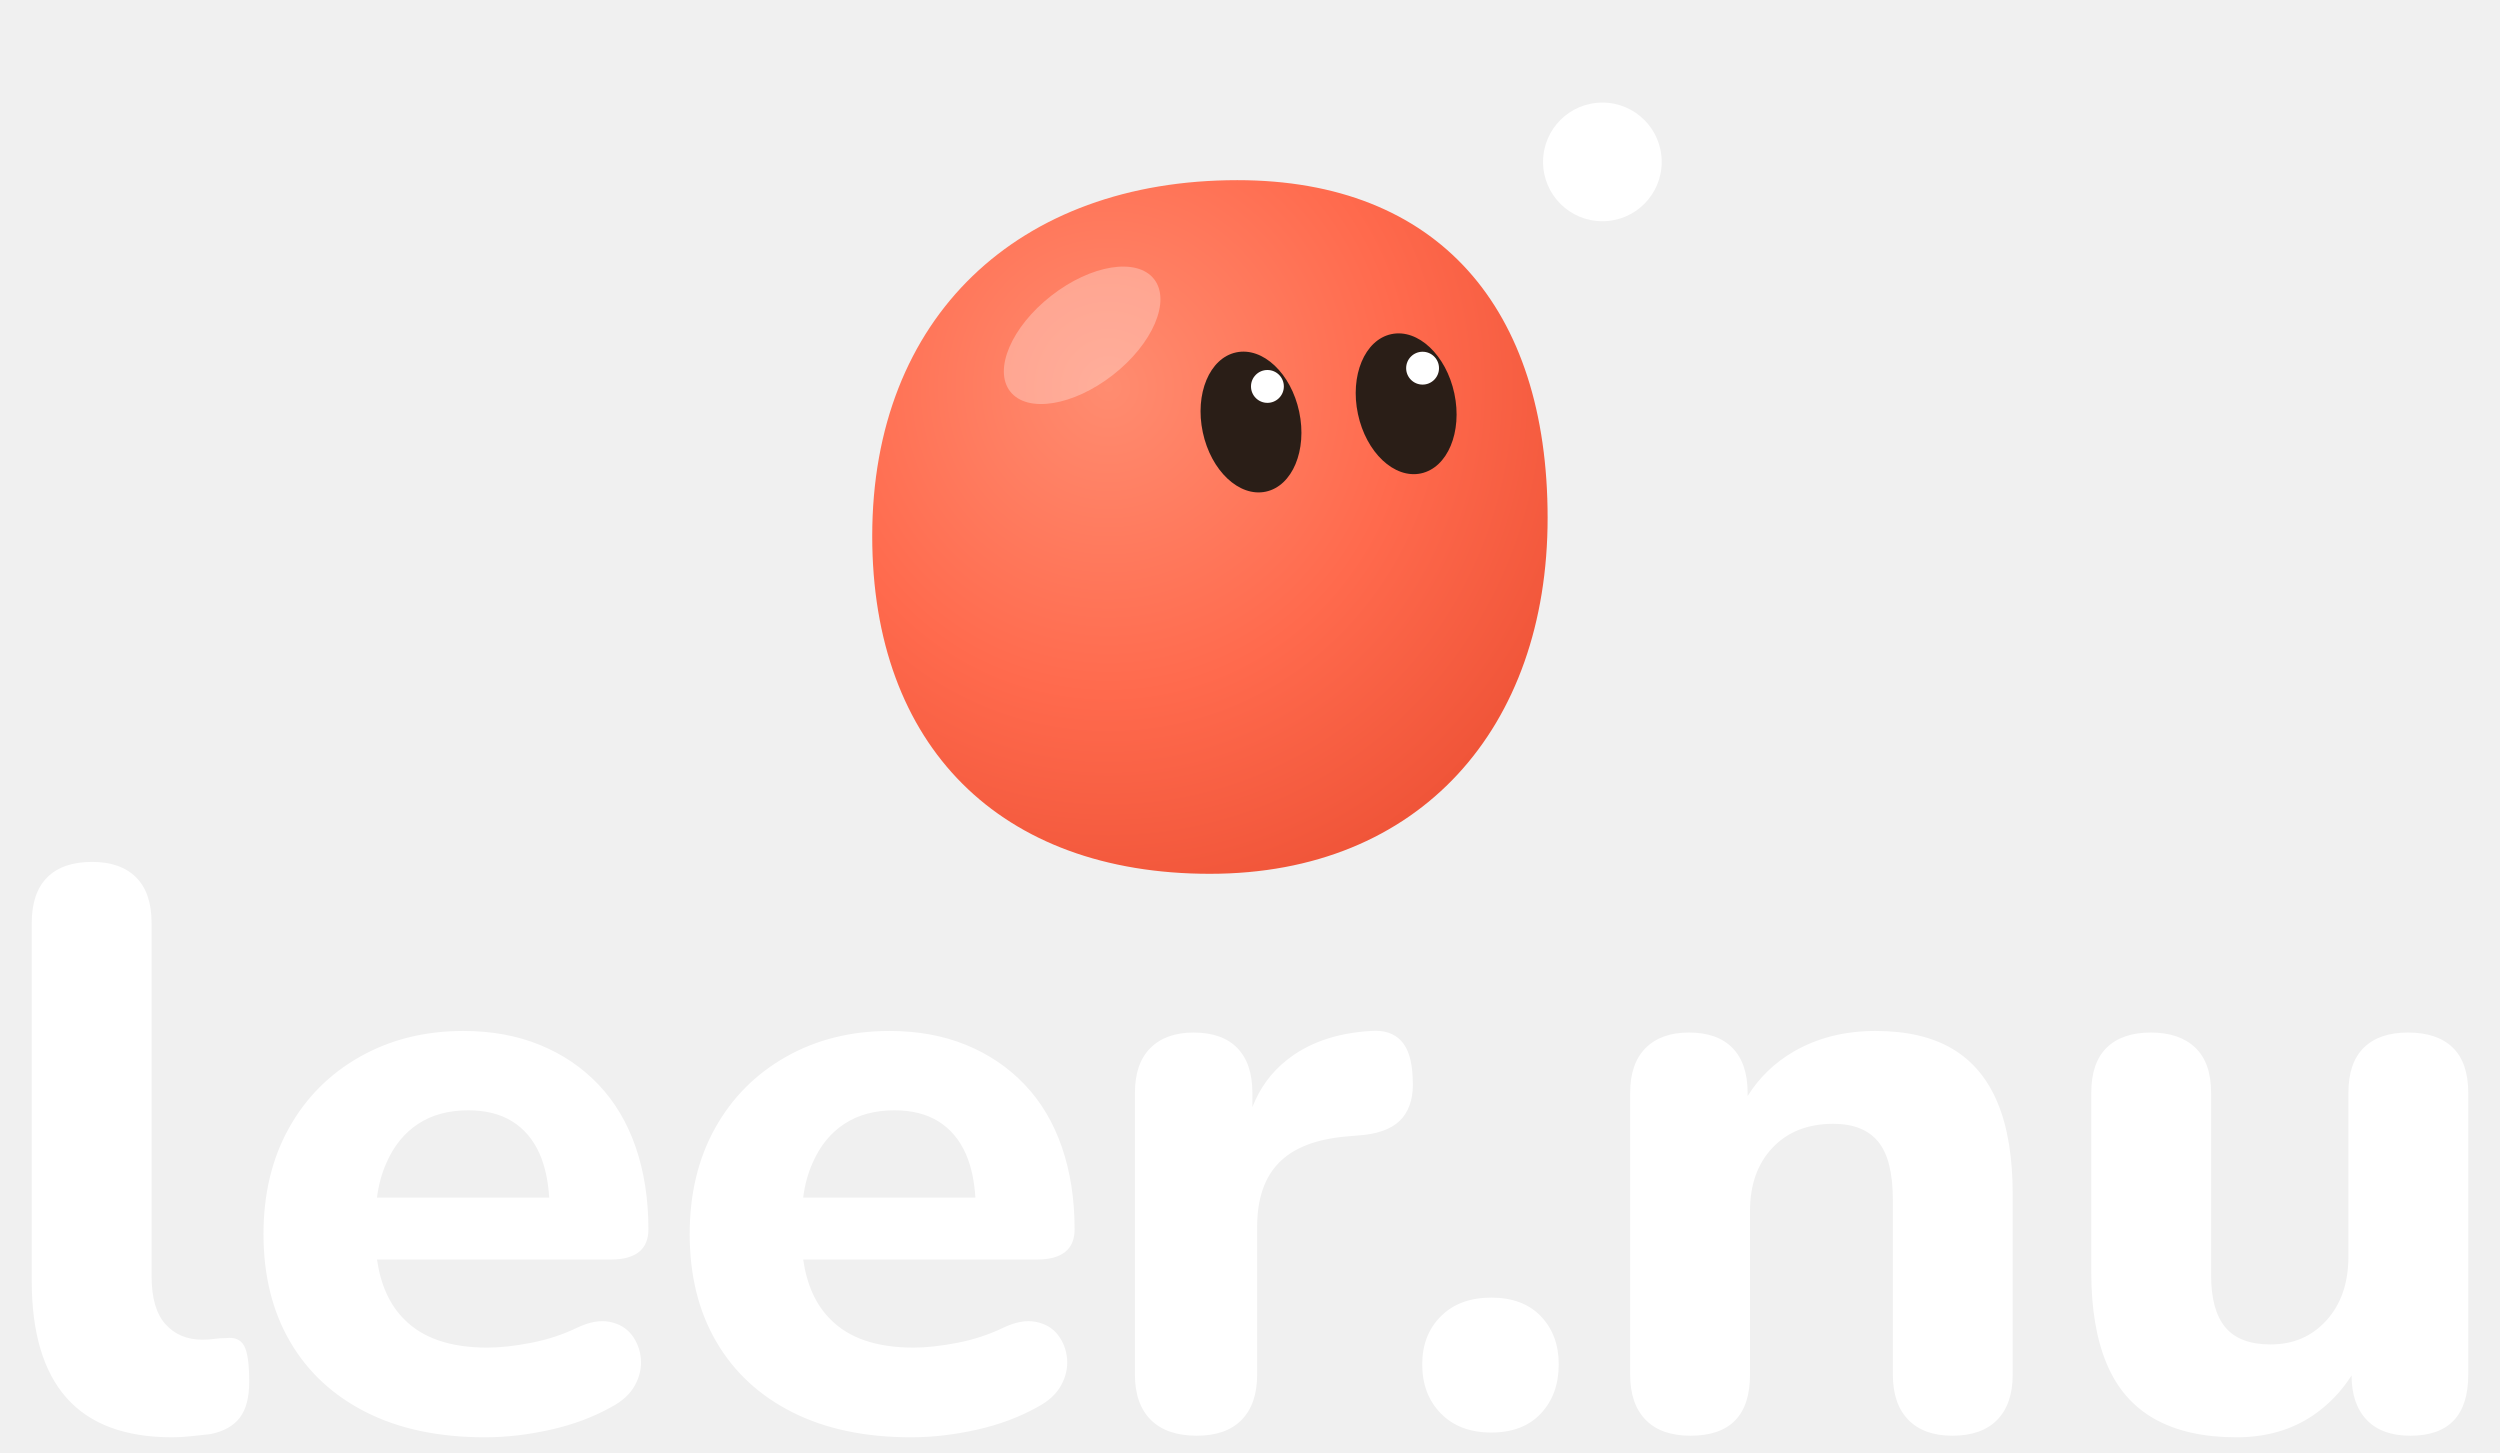
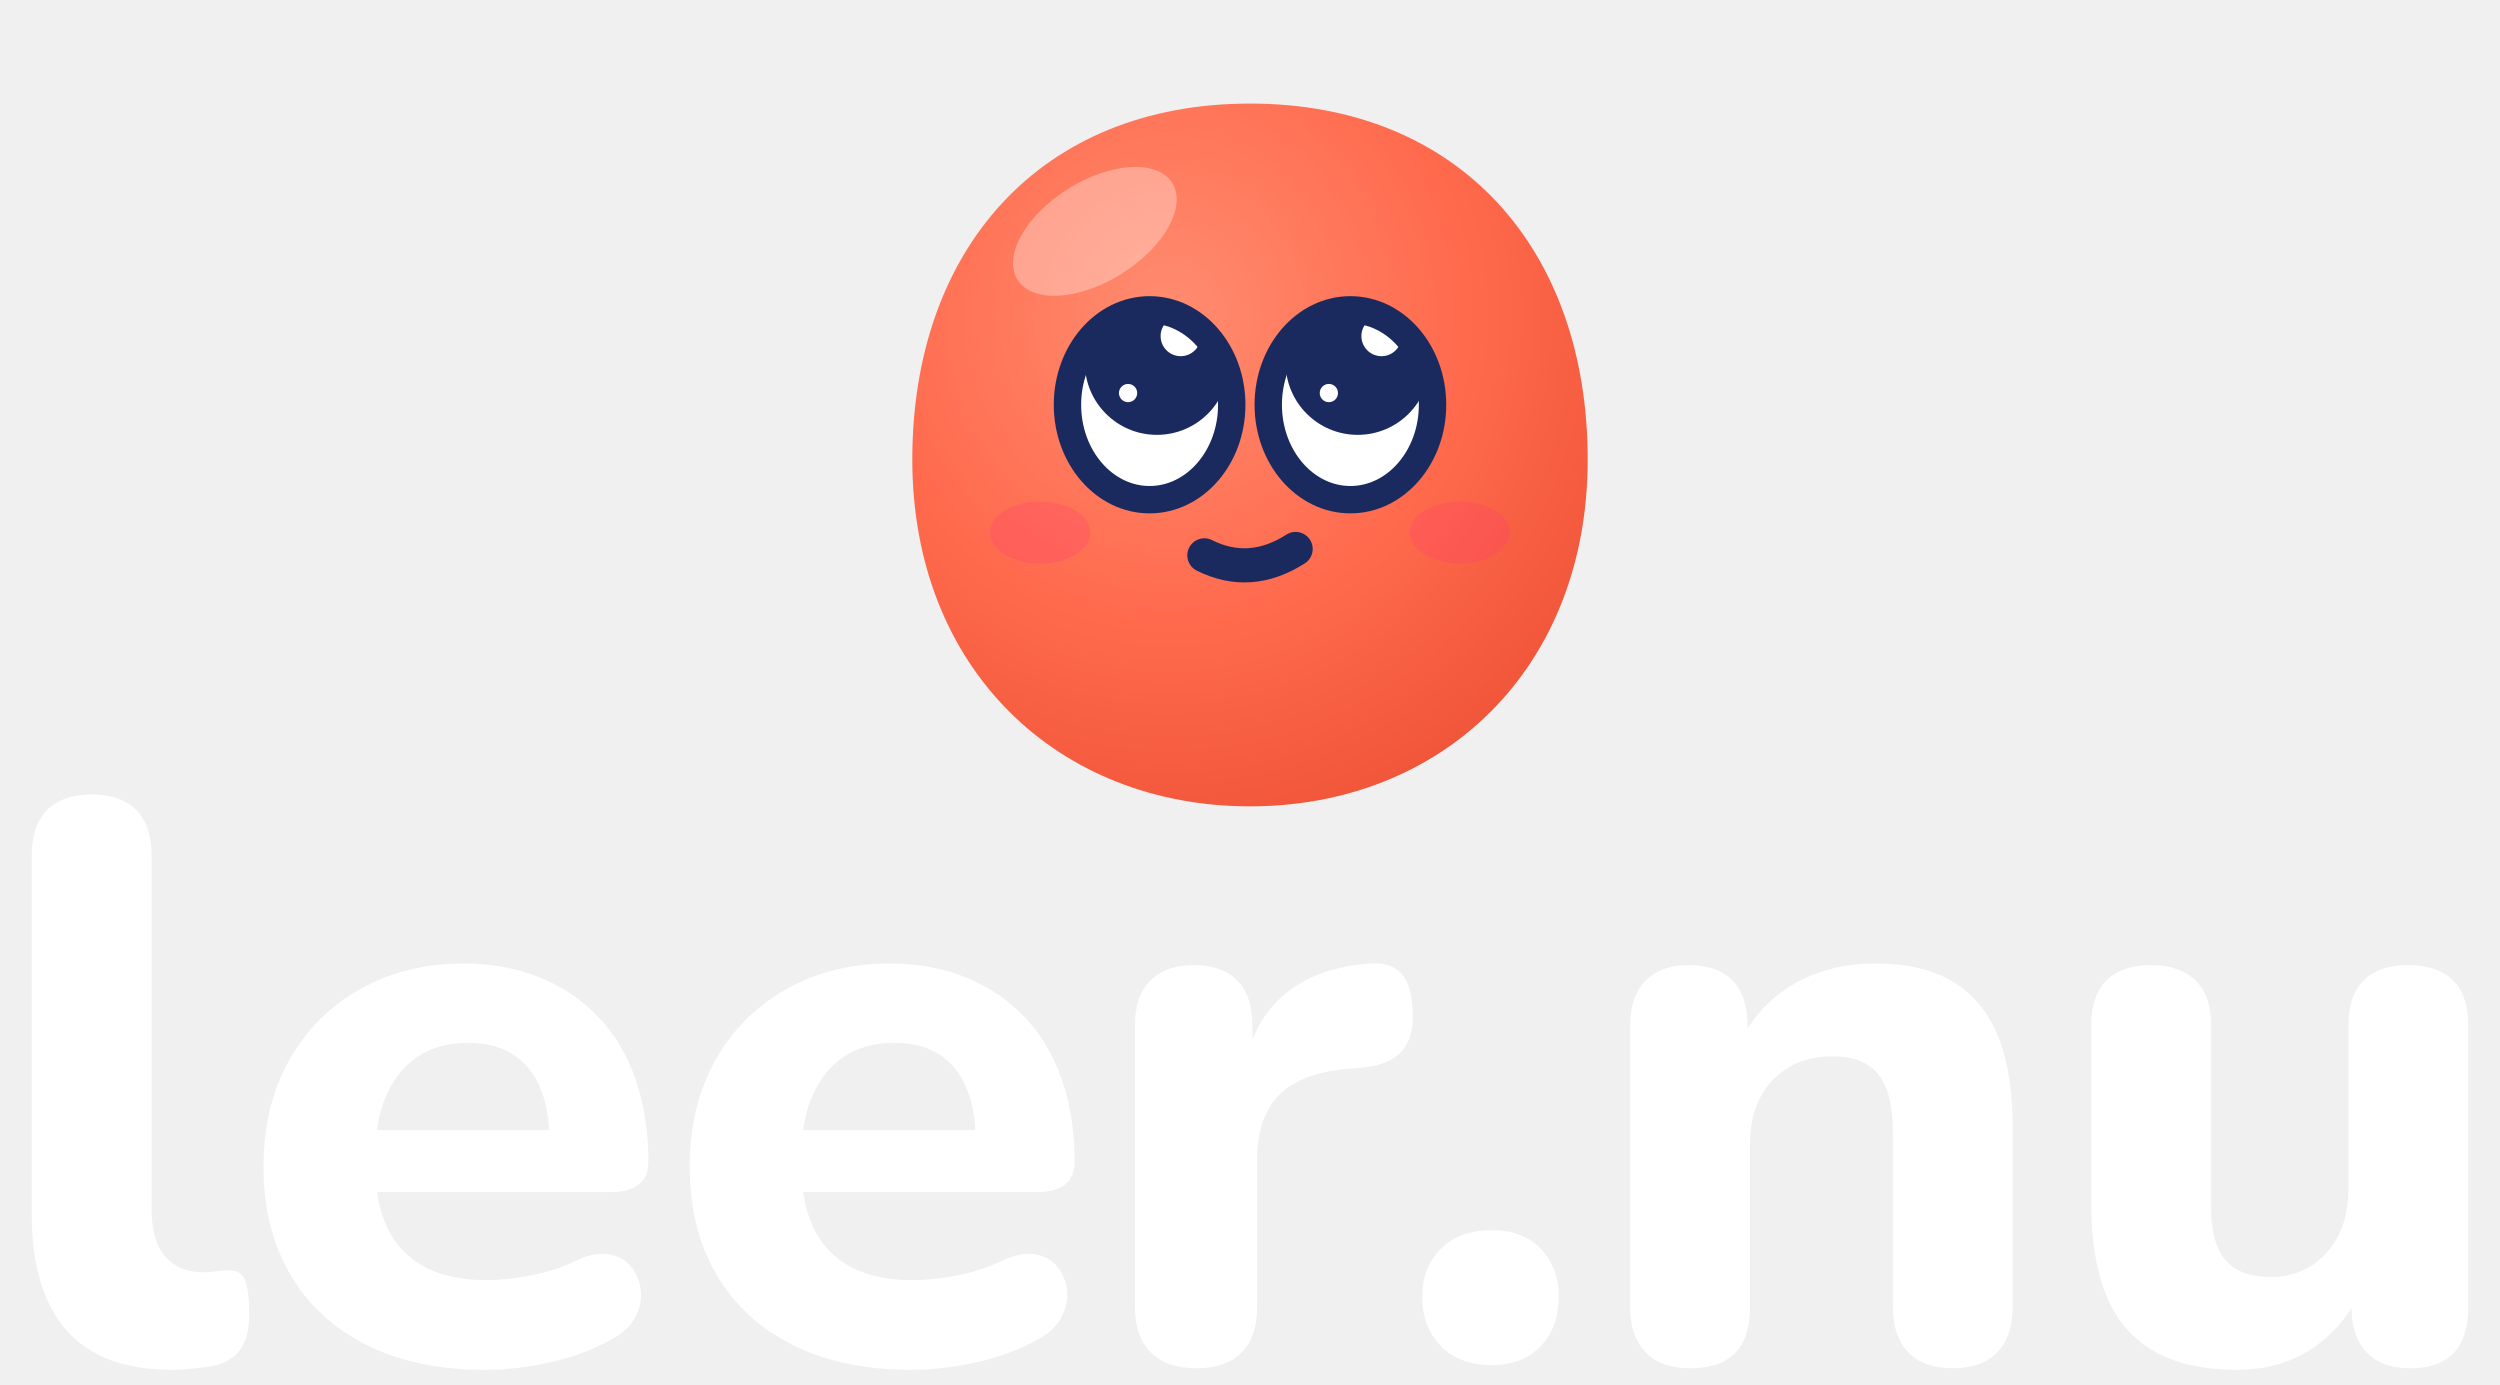
- <svg xmlns="http://www.w3.org/2000/svg" viewBox="-40 -1800 3150 1830" role="img" aria-label="leer.nu">
-   <g transform="translate(990 -1780) scale(11.5)">
+ <svg xmlns="http://www.w3.org/2000/svg" viewBox="-40 -1715 3150 1745" role="img" aria-label="leer.nu">
+   <g transform="translate(960 -1780) scale(11.5)">
    <defs>
-       <radialGradient id="lg8" cx="35%" cy="30%" r="80%">
+       <radialGradient id="b6" cx="38%" cy="30%" r="80%">
        <stop offset="0" stop-color="#FF8C70" />
        <stop offset=".55" stop-color="#FF6A4D" />
        <stop offset="1" stop-color="#EE5236" />
      </radialGradient>
    </defs>
-     <path d="M46 18C68 18 80 32 80 55C80 78 66 94 43 94C20 94 6 80 6 57C6 33 22 18 46 18Z" fill="url(#lg8)" />
-     <ellipse cx="29" cy="35" rx="10" ry="5.5" transform="rotate(-38 29 35)" fill="#fff" opacity=".3" />
-     <g class="eyes">
-       <ellipse cx="47.5" cy="44.5" rx="5.4" ry="7.8" transform="rotate(-12 47.5 44.5)" fill="#2A1E17" />
-       <ellipse cx="64.5" cy="42.5" rx="5.4" ry="7.8" transform="rotate(-12 64.5 42.5)" fill="#2A1E17" />
-       <circle cx="49.3" cy="40.6" r="1.8" fill="#fff" />
-       <circle cx="66.3" cy="38.6" r="1.8" fill="#fff" />
+     <g class="lijf">
+       <path d="M50 17C73 17 87 33 87 56C87 79 71 94 50 94C29 94 13 79 13 56C13 33 27 17 50 17Z" fill="url(#b6)" />
+       <ellipse cx="33" cy="31" rx="10" ry="5.5" transform="rotate(-32 33 31)" fill="#fff" opacity=".32" />
+       <ellipse cx="27" cy="64" rx="5.5" ry="3.4" fill="#FF3D6E" opacity=".28" />
+       <ellipse cx="73" cy="64" rx="5.5" ry="3.4" fill="#FF3D6E" opacity=".28" />
+       <g class="face">
+         <g class="eye">
+           <clipPath id="o6_39">
+             <ellipse cx="39" cy="50" rx="9" ry="10.4" />
+           </clipPath>
+           <ellipse cx="39" cy="50" rx="9" ry="10.4" fill="#fff" />
+           <g clip-path="url(#o6_39)">
+             <g class="pupil">
+               <circle cx="39.8" cy="45.4" r="7.897" fill="#1B2A5E" />
+               <circle cx="42.406" cy="42.478" r="2.2" fill="#fff" />
+               <circle cx="36.641" cy="48.717" r="1" fill="#fff" />
+             </g>
+           </g>
+           <ellipse cx="39" cy="50" rx="9" ry="10.4" fill="none" stroke="#1B2A5E" stroke-width="3" />
+         </g>
+         <g class="eye">
+           <clipPath id="o6_61">
+             <ellipse cx="61" cy="50" rx="9" ry="10.4" />
+           </clipPath>
+           <ellipse cx="61" cy="50" rx="9" ry="10.4" fill="#fff" />
+           <g clip-path="url(#o6_61)">
+             <g class="pupil">
+               <circle cx="61.8" cy="45.4" r="7.897" fill="#1B2A5E" />
+               <circle cx="64.406" cy="42.478" r="2.2" fill="#fff" />
+               <circle cx="58.641" cy="48.717" r="1" fill="#fff" />
+             </g>
+           </g>
+           <ellipse cx="61" cy="50" rx="9" ry="10.4" fill="none" stroke="#1B2A5E" stroke-width="3" />
+         </g>
+         <path d="M45 66.5 Q50 69 55 65.8" fill="none" stroke="#1B2A5E" stroke-width="3.74" stroke-linecap="round" stroke-linejoin="round" />
+       </g>
    </g>
-     <circle class="tdot" cx="86" cy="16" r="6.5" fill="#FFFFFF" />
  </g>
  <path d="M177 11Q88 11 44.0 -38.5Q0 -88 0 -186V-637Q0 -675 19.5 -694.5Q39 -714 76 -714Q112 -714 131.5 -694.5Q151 -675 151 -637V-192Q151 -151 168.5 -131.5Q186 -112 215 -112Q223 -112 230.0 -113.0Q237 -114 245 -114Q261 -116 267.5 -104.5Q274 -93 274 -59Q274 -29 262.0 -13.5Q250 2 225 7Q215 8 202.0 9.5Q189 11 177 11ZM571 11Q484 11 421.5 -20.5Q359 -52 325.5 -109.5Q292 -167 292 -245Q292 -321 324.0 -378.5Q356 -436 413.5 -468.5Q471 -501 544 -501Q597 -501 640.0 -483.5Q683 -466 714.0 -433.5Q745 -401 761.0 -354.5Q777 -308 777 -251Q777 -232 765.0 -222.5Q753 -213 730 -213H435Q442 -165 469 -138Q504 -102 574 -102Q598 -102 629.0 -108.0Q660 -114 687 -127Q710 -138 728.0 -134.5Q746 -131 756.0 -118.0Q766 -105 767.5 -88.0Q769 -71 760.0 -54.5Q751 -38 730 -27Q696 -8 653.5 1.5Q611 11 571 11ZM435 -291H652Q650 -323 640 -346Q628 -373 605.5 -387.0Q583 -401 550 -401Q513 -401 487.0 -384.0Q461 -367 447 -335Q438 -315 435 -291ZM1108 11Q1021 11 958.5 -20.5Q896 -52 862.5 -109.5Q829 -167 829 -245Q829 -321 861.0 -378.5Q893 -436 950.5 -468.5Q1008 -501 1081 -501Q1134 -501 1177.0 -483.5Q1220 -466 1251.0 -433.5Q1282 -401 1298.0 -354.5Q1314 -308 1314 -251Q1314 -232 1302.0 -222.5Q1290 -213 1267 -213H972Q979 -165 1006 -138Q1041 -102 1111 -102Q1135 -102 1166.0 -108.0Q1197 -114 1224 -127Q1247 -138 1265.0 -134.5Q1283 -131 1293.0 -118.0Q1303 -105 1304.5 -88.0Q1306 -71 1297.0 -54.5Q1288 -38 1267 -27Q1233 -8 1190.5 1.5Q1148 11 1108 11ZM972 -291H1189Q1187 -323 1177 -346Q1165 -373 1142.5 -387.0Q1120 -401 1087 -401Q1050 -401 1024.0 -384.0Q998 -367 984 -335Q975 -315 972 -291ZM1468 9Q1430 9 1410.0 -11.0Q1390 -31 1390 -68V-423Q1390 -460 1409.5 -479.5Q1429 -499 1464 -499Q1500 -499 1519.0 -479.5Q1538 -460 1538 -423V-405Q1552 -441 1581 -464Q1622 -497 1687 -501Q1712 -503 1725.5 -488.5Q1739 -474 1740 -441Q1742 -410 1727.5 -392.0Q1713 -374 1679 -370L1656 -368Q1599 -363 1571.5 -335.0Q1544 -307 1544 -254V-68Q1544 -31 1524.5 -11.0Q1505 9 1468 9ZM2090 9Q2053 9 2033.5 -11.0Q2014 -31 2014 -68V-423Q2014 -460 2033.5 -479.5Q2053 -499 2088 -499Q2124 -499 2143.0 -479.5Q2162 -460 2162 -423V-419Q2184 -454 2220 -475Q2265 -501 2323 -501Q2382 -501 2420.0 -478.5Q2458 -456 2477.0 -410.5Q2496 -365 2496 -295V-68Q2496 -31 2476.5 -11.0Q2457 9 2420 9Q2384 9 2364.5 -11.0Q2345 -31 2345 -68V-288Q2345 -339 2326.5 -361.5Q2308 -384 2270 -384Q2222 -384 2193.5 -354.0Q2165 -324 2165 -274V-68Q2165 9 2090 9ZM2778 11Q2716 11 2675.0 -12.0Q2634 -35 2614.5 -81.5Q2595 -128 2595 -197V-423Q2595 -461 2614.5 -480.0Q2634 -499 2670.0 -499.0Q2706 -499 2726.0 -480.0Q2746 -461 2746 -423V-193Q2746 -149 2764.0 -127.5Q2782 -106 2821 -106Q2864 -106 2891.5 -136.5Q2919 -167 2919 -217V-423Q2919 -461 2938.5 -480.0Q2958 -499 2994 -499Q3031 -499 3050.5 -480.0Q3070 -461 3070 -423V-68Q3070 9 2997 9Q2961 9 2942 -11Q2923 -31 2923 -67Q2904 -37 2875 -17Q2834 11 2778 11Z" fill="#FFFFFF" />
  <path class="wdot" d="M1839 5Q1799 5 1775.5 -19.0Q1752 -43 1752 -81Q1752 -118 1775.5 -141.5Q1799 -165 1839 -165Q1879 -165 1901.5 -141.5Q1924 -118 1924 -81Q1924 -43 1901.5 -19.0Q1879 5 1839 5Z" fill="#FFFFFF" />
</svg>
